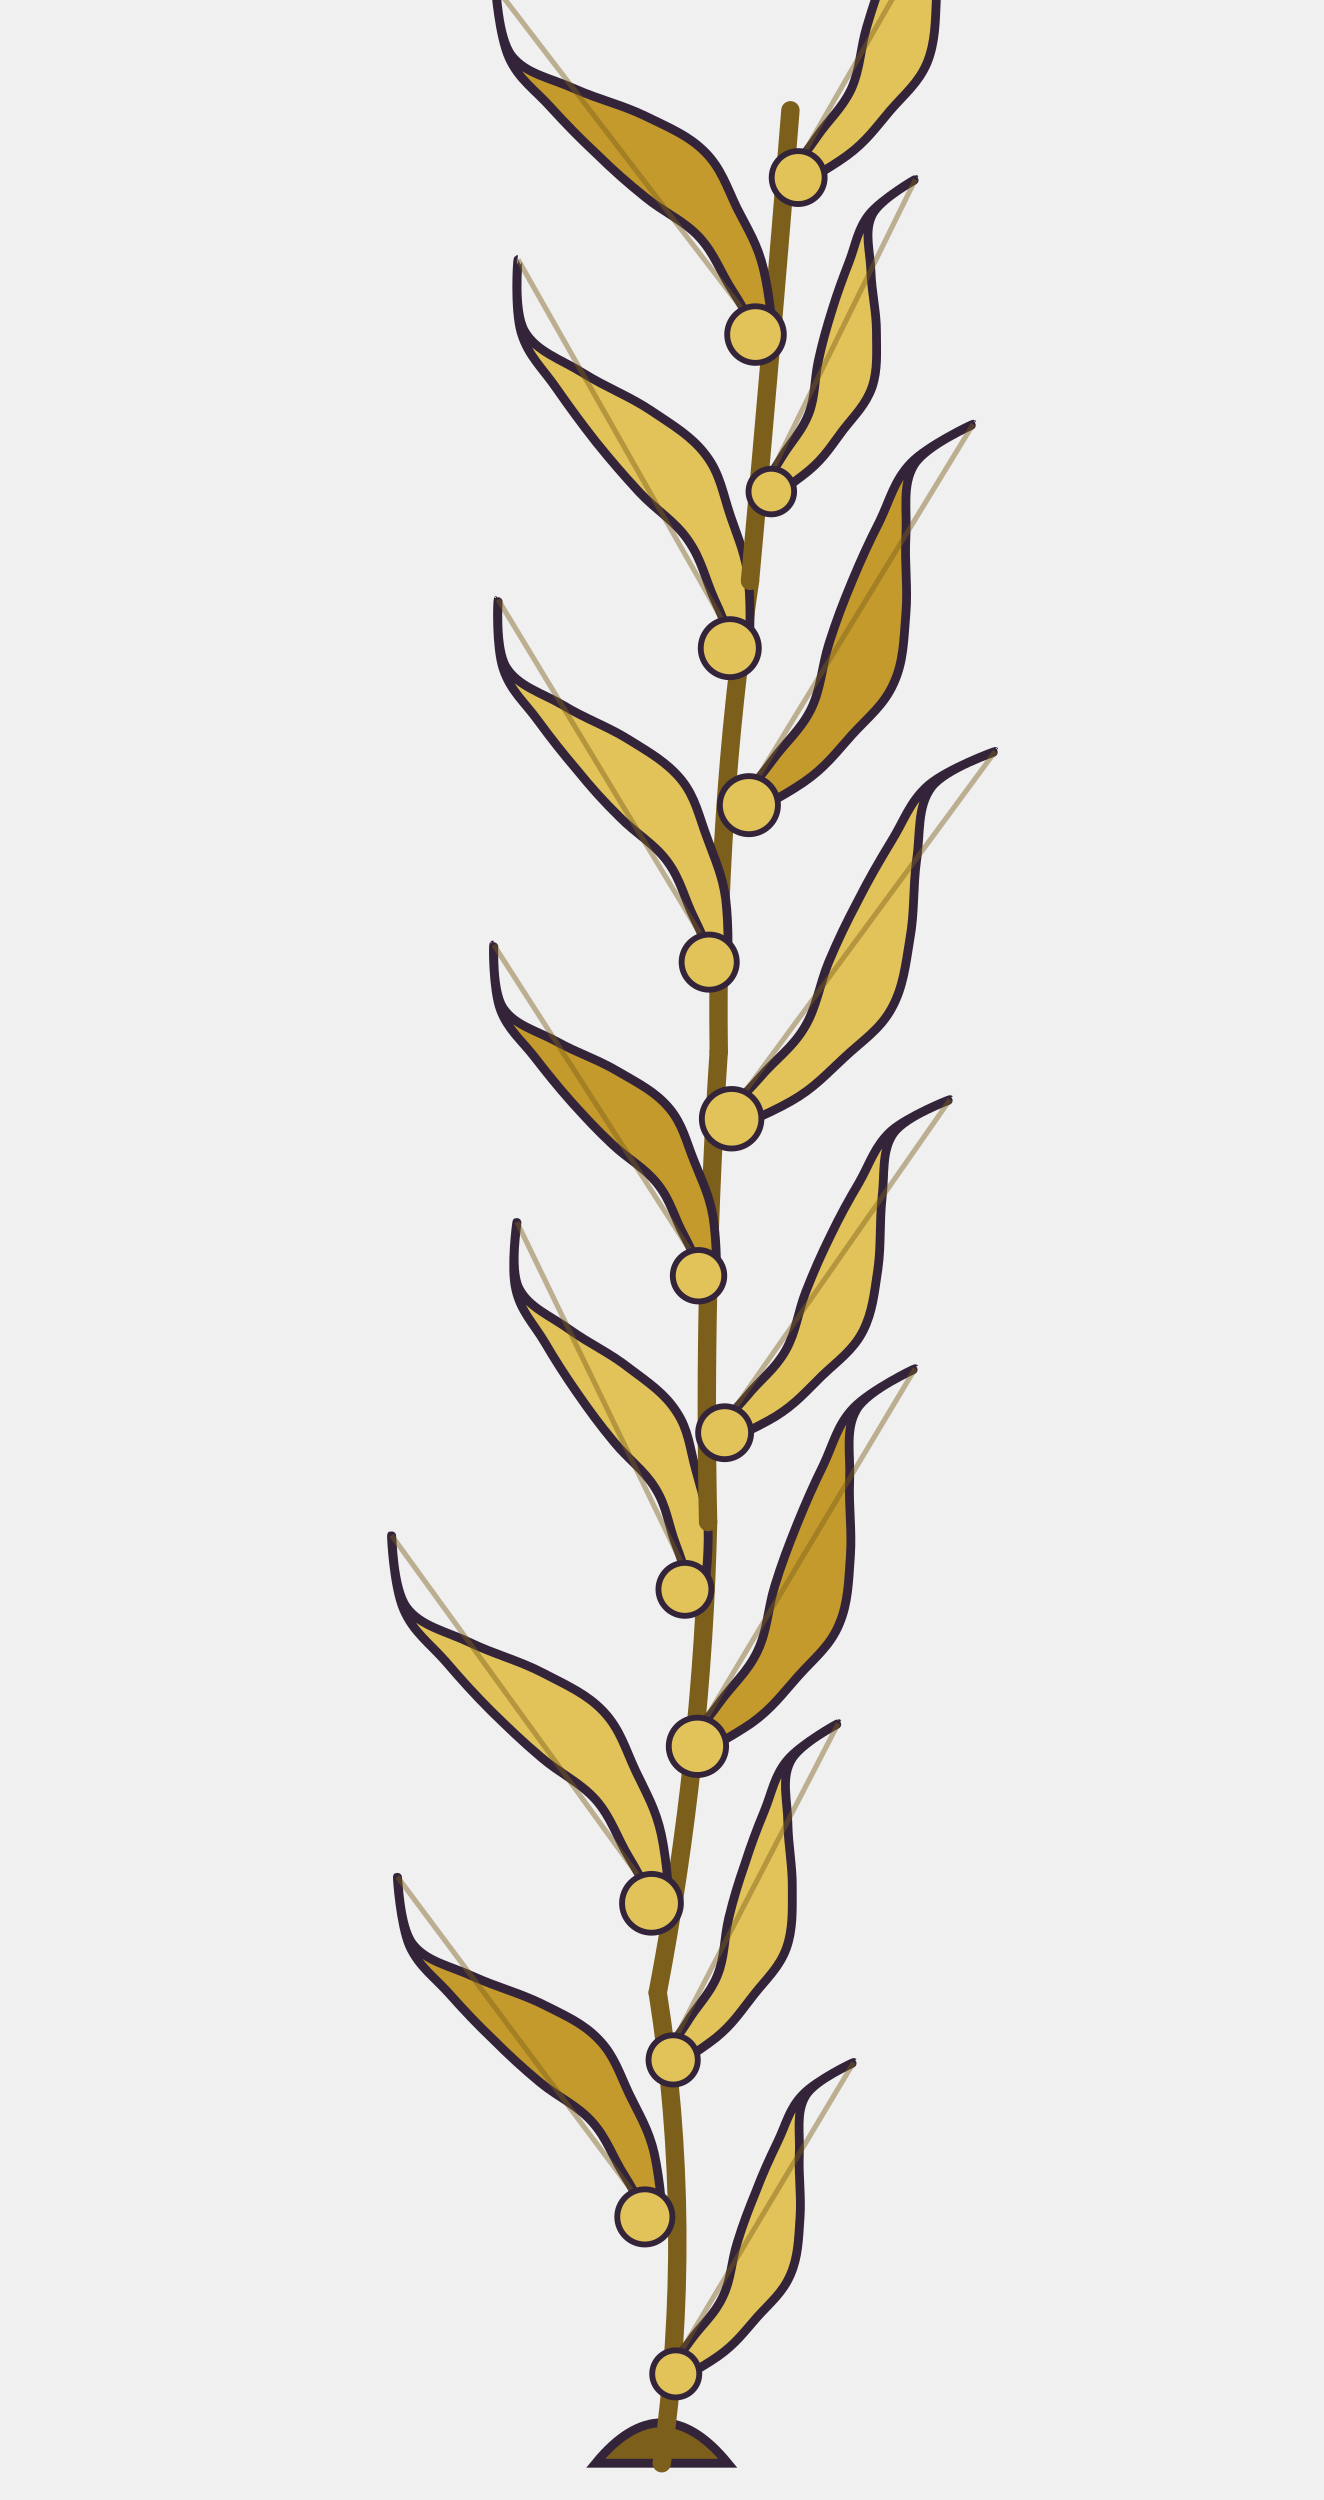
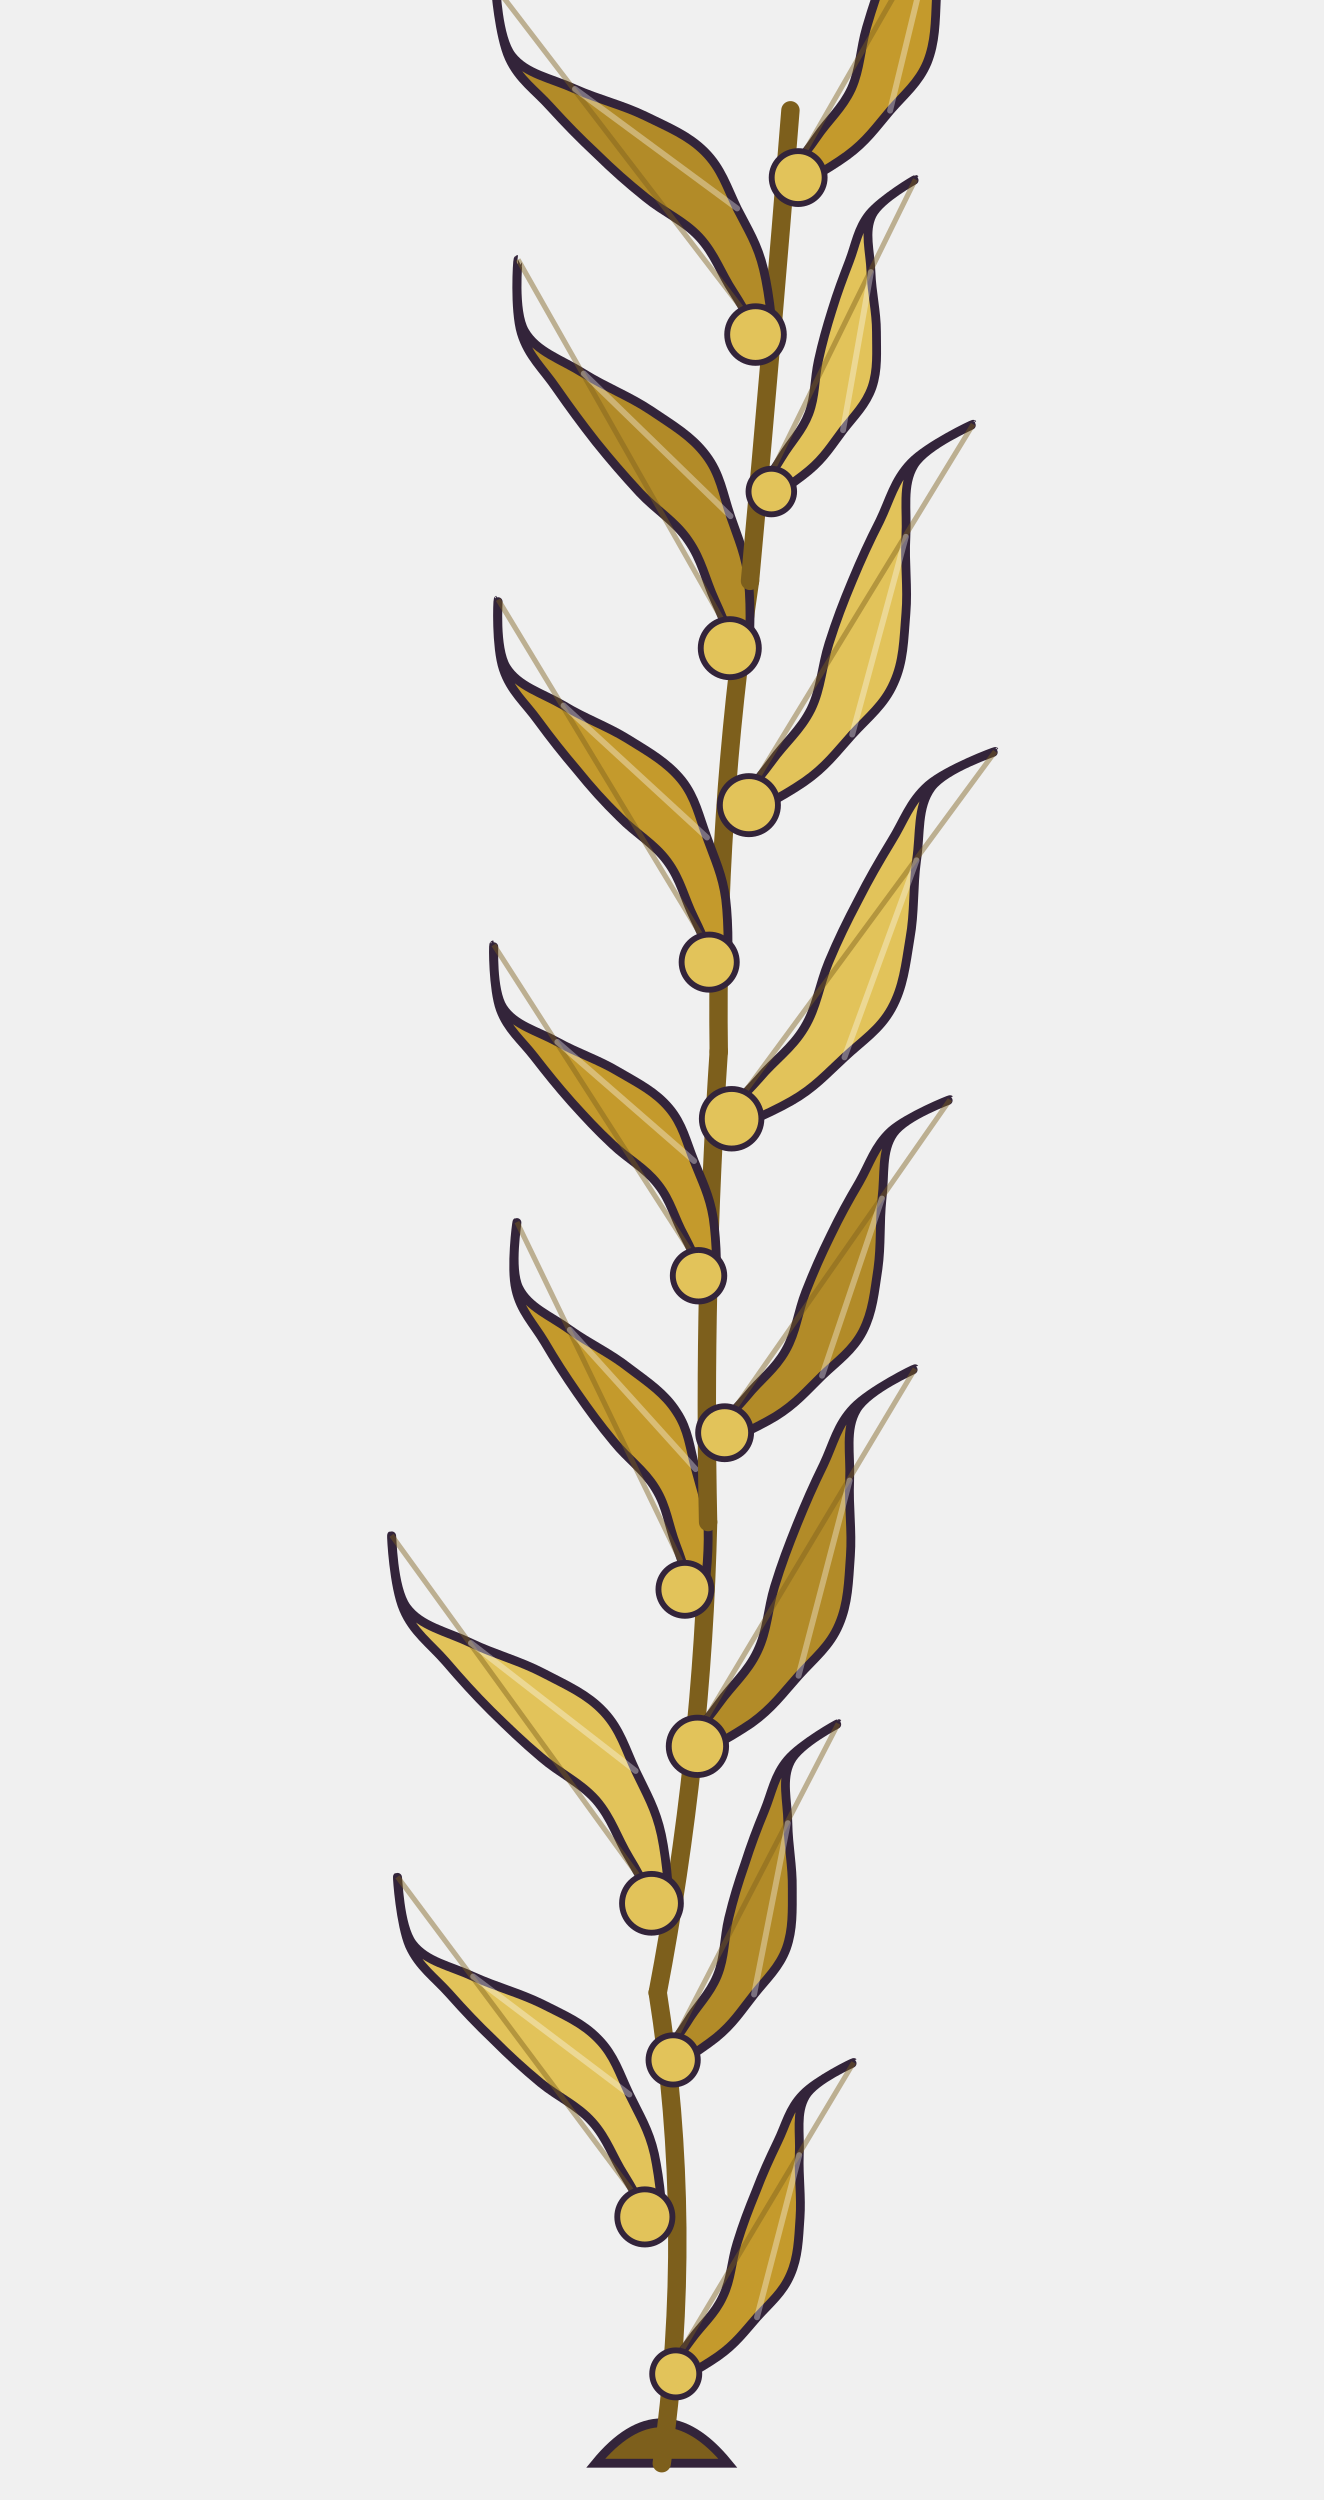
<svg xmlns="http://www.w3.org/2000/svg" class="ponor prop" viewBox="0 0 360 680" preserveAspectRatio="xMidYMax slice" data-pivot="180 670" role="img" aria-label="Chaluha">
  <defs />
  <g class="kelp" data-pivot="180 670">
    <path d="M162 670Q180 648 198 670Z" fill="#7d5f1c" stroke="#33243a" stroke-width="2.4" />
    <path d="M180 670Q189 606 178.9 542" fill="none" stroke="#7d5f1c" stroke-width="5" stroke-linecap="round" />
-     <path d="M179.8 648.7C181.1 649.5 190.6 644.2 195.3 640.9C200 637.6 202.4 634.3 205.9 630.3C209.5 626.3 212.9 623.6 215 618.7C217.1 613.9 217.2 609.1 217.6 603.3C218 597.4 217.2 592.1 217.4 586.2C217.7 580.2 216.4 574.7 219.1 570.1C221.7 565.6 232.3 561.1 232.2 561C232.1 560.9 222.1 565.8 218.4 569.7C214.6 573.6 213.8 577.9 211.5 582.6C209.2 587.4 207.5 591.1 205.6 596.1C203.6 601 202.1 604.9 200.5 610.1C198.9 615.2 198.9 620 196.6 624.7C194.4 629.5 191 632.2 187.9 636.5C184.9 640.8 178.5 647.9 179.8 648.7Z" fill="#e2c35a" stroke="#33243a" stroke-width="2.4" stroke-linejoin="round" />
+     <path d="M179.8 648.7C181.1 649.5 190.6 644.2 195.3 640.9C200 637.6 202.4 634.3 205.9 630.3C209.5 626.3 212.9 623.6 215 618.7C217.1 613.9 217.2 609.1 217.6 603.3C218 597.4 217.2 592.1 217.4 586.2C217.7 580.2 216.4 574.7 219.1 570.1C221.7 565.6 232.3 561.1 232.2 561C232.1 560.9 222.1 565.8 218.4 569.7C214.6 573.6 213.8 577.9 211.5 582.6C209.2 587.4 207.5 591.1 205.6 596.1C203.6 601 202.1 604.9 200.5 610.1C198.9 615.2 198.9 620 196.6 624.7C194.4 629.5 191 632.2 187.9 636.5C184.9 640.8 178.5 647.9 179.8 648.7Z" fill="#c49a2c" stroke="#33243a" stroke-width="2.4" stroke-linejoin="round" />
    <path d="M179.8 648.7L232.2 561" fill="none" stroke="#7d5f1c" stroke-width="1.4" opacity=".45" />
+     <path d="M205.9 630.3L217.4 586.2" fill="none" stroke="#ffffff" stroke-width="1.6" opacity=".35" stroke-linecap="round" />
    <circle cx="183.8" cy="645.7" r="6.4" fill="#e2c35a" stroke="#33243a" stroke-width="1.6" />
-     <path d="M179.4 606C180.9 604.9 179.4 592.4 178 585.9C176.5 579.3 173.9 575.3 171.2 569.7C168.5 564 167.1 559.1 162.8 554.7C158.5 550.2 153.4 548.1 147.3 545C141.1 542 135.1 540.5 128.7 537.6C122.4 534.7 115.9 533.6 112.2 528.7C108.5 523.8 108.3 510.4 108.1 510.5C108 510.6 108.9 523.5 111.4 529.3C114 535 118.2 537.8 122.3 542.4C126.4 547 129.7 550.5 134.2 554.8C138.6 559.2 142.2 562.5 147 566.5C151.9 570.5 157 572.6 161.1 577.2C165.2 581.8 166.6 586.7 169.9 591.8C173.2 597 178 607.1 179.4 606Z" fill="#c49a2c" stroke="#33243a" stroke-width="2.4" stroke-linejoin="round" />
+     <path d="M179.4 606C180.9 604.9 179.4 592.4 178 585.9C176.5 579.3 173.9 575.3 171.2 569.7C168.5 564 167.1 559.1 162.8 554.7C158.5 550.2 153.4 548.1 147.3 545C141.1 542 135.1 540.5 128.7 537.6C122.4 534.7 115.9 533.6 112.2 528.7C108.5 523.8 108.3 510.4 108.1 510.5C108 510.6 108.9 523.5 111.4 529.3C114 535 118.2 537.8 122.3 542.4C126.4 547 129.7 550.5 134.2 554.8C138.6 559.2 142.2 562.5 147 566.5C151.9 570.5 157 572.6 161.1 577.2C165.2 581.8 166.6 586.7 169.9 591.8C173.2 597 178 607.1 179.4 606Z" fill="#e2c35a" stroke="#33243a" stroke-width="2.4" stroke-linejoin="round" />
    <path d="M179.4 606L108.1 510.5" fill="none" stroke="#7d5f1c" stroke-width="1.4" opacity=".45" />
+     <path d="M171.2 569.7L128.7 537.6" fill="none" stroke="#ffffff" stroke-width="1.6" opacity=".35" stroke-linecap="round" />
    <circle cx="175.4" cy="603" r="7.5" fill="#e2c35a" stroke="#33243a" stroke-width="1.6" />
-     <path d="M179.1 563.3C180.5 564.1 190 558 194.7 554.3C199.4 550.5 201.6 546.9 205.1 542.5C208.5 538.2 212 535.1 213.9 529.9C215.7 524.8 215.5 519.8 215.5 513.7C215.6 507.6 214.4 502.1 214.3 495.9C214.2 489.7 212.5 484 215 479.1C217.4 474.2 228.2 468.8 228 468.8C227.9 468.7 217.8 474.4 214.2 478.7C210.6 483 210 487.5 207.9 492.6C205.8 497.7 204.3 501.7 202.6 507C200.8 512.2 199.5 516.4 198.2 521.8C196.9 527.3 197.2 532.3 195.1 537.4C193 542.5 189.6 545.5 186.8 550.2C183.9 554.8 177.6 562.6 179.1 563.3Z" fill="#e2c35a" stroke="#33243a" stroke-width="2.4" stroke-linejoin="round" />
+     <path d="M179.1 563.3C180.5 564.1 190 558 194.7 554.3C199.4 550.5 201.6 546.9 205.1 542.5C208.5 538.2 212 535.1 213.9 529.9C215.7 524.8 215.5 519.8 215.5 513.7C215.6 507.6 214.4 502.1 214.3 495.9C214.2 489.7 212.5 484 215 479.1C217.4 474.2 228.2 468.8 228 468.8C227.9 468.7 217.8 474.4 214.2 478.7C210.6 483 210 487.5 207.9 492.6C205.8 497.7 204.3 501.7 202.6 507C200.8 512.2 199.5 516.4 198.2 521.8C196.9 527.3 197.2 532.3 195.1 537.4C193 542.5 189.6 545.5 186.8 550.2C183.9 554.8 177.6 562.6 179.1 563.3Z" fill="#b28b28" stroke="#33243a" stroke-width="2.4" stroke-linejoin="round" />
    <path d="M179.1 563.3L228 468.8" fill="none" stroke="#7d5f1c" stroke-width="1.4" opacity=".45" />
+     <path d="M205.1 542.5L214.3 495.9" fill="none" stroke="#ffffff" stroke-width="1.6" opacity=".35" stroke-linecap="round" />
    <circle cx="183.1" cy="560.3" r="6.7" fill="#e2c35a" stroke="#33243a" stroke-width="1.6" />
    <g class="kelp-seg" data-pivot="178.9 542">
      <path d="M178.9 542Q191.1 478 192.6 414" fill="none" stroke="#7d5f1c" stroke-width="5" stroke-linecap="round" />
      <path d="M181.2 520.7C182.7 519.5 181.4 506.2 179.9 499.1C178.4 492.1 175.8 487.8 172.9 481.7C170.1 475.7 168.7 470.4 164.2 465.6C159.7 460.8 154.3 458.5 147.8 455.1C141.3 451.7 134.8 450.1 128.1 446.9C121.4 443.7 114.4 442.4 110.6 437.2C106.7 431.9 106.7 417.5 106.5 417.6C106.4 417.8 107.1 431.6 109.8 437.8C112.4 443.9 116.9 447 121.2 451.9C125.5 456.9 128.9 460.7 133.6 465.4C138.3 470 142 473.6 147.2 478C152.3 482.4 157.7 484.7 162.1 489.6C166.4 494.6 167.8 499.8 171.2 505.4C174.7 511 179.6 521.8 181.2 520.7Z" fill="#e2c35a" stroke="#33243a" stroke-width="2.4" stroke-linejoin="round" />
      <path d="M181.2 520.7L106.5 417.6" fill="none" stroke="#7d5f1c" stroke-width="1.4" opacity=".45" />
+       <path d="M172.9 481.7L128.1 446.9" fill="none" stroke="#ffffff" stroke-width="1.6" opacity=".35" stroke-linecap="round" />
      <circle cx="177.2" cy="517.7" r="8" fill="#e2c35a" stroke="#33243a" stroke-width="1.6" />
-       <path d="M185.7 478C187.3 479 198.7 472.6 204.4 468.7C210 464.7 212.9 460.6 217.2 455.8C221.5 451 225.7 447.8 228.2 441.9C230.7 436.1 230.8 430.3 231.3 423.3C231.8 416.2 230.8 409.9 231.1 402.7C231.4 395.5 229.8 388.8 233 383.4C236.2 377.9 249 372.4 248.9 372.3C248.7 372.2 236.7 378.2 232.2 382.9C227.7 387.6 226.7 392.7 224 398.4C221.2 404.1 219.2 408.7 216.8 414.6C214.4 420.6 212.6 425.3 210.7 431.5C208.8 437.7 208.8 443.4 206 449.2C203.3 454.9 199.2 458.2 195.5 463.4C191.9 468.5 184.1 477 185.7 478Z" fill="#c49a2c" stroke="#33243a" stroke-width="2.4" stroke-linejoin="round" />
+       <path d="M185.7 478C187.3 479 198.7 472.6 204.4 468.7C210 464.7 212.9 460.6 217.2 455.8C221.5 451 225.7 447.8 228.2 441.9C230.7 436.1 230.8 430.3 231.3 423.3C231.8 416.2 230.8 409.9 231.1 402.7C231.4 395.5 229.8 388.8 233 383.4C236.2 377.9 249 372.4 248.9 372.3C248.7 372.2 236.7 378.2 232.2 382.9C227.7 387.6 226.7 392.7 224 398.4C221.2 404.1 219.2 408.7 216.8 414.6C214.4 420.6 212.6 425.3 210.7 431.5C208.8 437.7 208.8 443.4 206 449.2C203.3 454.9 199.2 458.2 195.5 463.4C191.9 468.5 184.1 477 185.7 478Z" fill="#b28b28" stroke="#33243a" stroke-width="2.4" stroke-linejoin="round" />
      <path d="M185.7 478L248.9 372.3" fill="none" stroke="#7d5f1c" stroke-width="1.4" opacity=".45" />
+       <path d="M217.2 455.8L231.1 402.7" fill="none" stroke="#ffffff" stroke-width="1.6" opacity=".35" stroke-linecap="round" />
      <circle cx="189.7" cy="475" r="7.8" fill="#e2c35a" stroke="#33243a" stroke-width="1.6" />
-       <path d="M190.3 435.3C191.9 434.6 192.8 422.5 192.6 416.1C192.4 409.7 190.7 405.4 189.2 399.6C187.6 393.8 187.3 388.9 184 384C180.8 379 176.4 376.1 171.1 372.1C165.9 368 160.5 365.6 155 361.7C149.6 357.8 143.7 355.6 141.1 350.3C138.5 345 140.8 332.3 140.6 332.4C140.5 332.5 138.9 344.8 140.3 350.7C141.6 356.6 145.1 360 148.1 365C151.1 370.1 153.6 374 157 378.9C160.4 383.8 163.1 387.5 167 392.2C170.8 396.9 175.2 399.8 178.3 404.9C181.4 409.9 181.8 414.8 183.9 420.3C186.1 425.8 188.7 436.1 190.3 435.3Z" fill="#e2c35a" stroke="#33243a" stroke-width="2.4" stroke-linejoin="round" />
+       <path d="M190.3 435.3C191.9 434.6 192.8 422.5 192.6 416.1C192.4 409.7 190.7 405.4 189.2 399.6C187.6 393.8 187.3 388.9 184 384C180.8 379 176.4 376.1 171.1 372.1C165.9 368 160.5 365.6 155 361.7C149.6 357.8 143.7 355.6 141.1 350.3C138.5 345 140.8 332.3 140.6 332.4C140.5 332.5 138.9 344.8 140.3 350.7C141.6 356.6 145.1 360 148.1 365C151.1 370.1 153.6 374 157 378.9C160.4 383.8 163.1 387.5 167 392.2C170.8 396.9 175.2 399.8 178.3 404.9C181.4 409.9 181.8 414.8 183.9 420.3C186.1 425.8 188.7 436.1 190.3 435.3Z" fill="#c49a2c" stroke="#33243a" stroke-width="2.4" stroke-linejoin="round" />
      <path d="M190.3 435.3L140.6 332.4" fill="none" stroke="#7d5f1c" stroke-width="1.4" opacity=".45" />
+       <path d="M189.2 399.6L155 361.7" fill="none" stroke="#ffffff" stroke-width="1.6" opacity=".35" stroke-linecap="round" />
      <circle cx="186.3" cy="432.3" r="7.2" fill="#e2c35a" stroke="#33243a" stroke-width="1.6" />
      <g class="kelp-seg" data-pivot="192.6 414">
        <path d="M192.6 414Q191.2 350 195.5 286" fill="none" stroke="#7d5f1c" stroke-width="5" stroke-linecap="round" />
-         <path d="M193.1 392.7C194.5 393.7 205.4 388.6 210.9 385.3C216.4 381.9 219.3 378.4 223.6 374.2C227.9 370.1 232 367.3 234.7 362.1C237.4 356.8 237.8 351.6 238.8 345.1C239.7 338.6 239.2 332.6 239.9 326C240.7 319.4 239.7 313.1 243 308.3C246.4 303.4 258.5 299.2 258.4 299.1C258.3 299 246.8 303.7 242.3 307.7C237.9 311.8 236.6 316.5 233.7 321.6C230.7 326.7 228.5 330.7 225.9 336.1C223.3 341.4 221.4 345.7 219.2 351.3C217 356.9 216.6 362.2 213.7 367.3C210.8 372.5 206.8 375.2 203.1 379.8C199.3 384.3 191.7 391.7 193.1 392.7Z" fill="#e2c35a" stroke="#33243a" stroke-width="2.4" stroke-linejoin="round" />
+         <path d="M193.1 392.7C194.5 393.7 205.4 388.6 210.9 385.3C216.4 381.9 219.3 378.4 223.6 374.2C227.9 370.1 232 367.3 234.7 362.1C237.4 356.8 237.8 351.6 238.8 345.1C239.7 338.6 239.2 332.6 239.9 326C240.7 319.4 239.7 313.1 243 308.3C246.4 303.4 258.5 299.2 258.4 299.1C258.3 299 246.8 303.7 242.3 307.7C237.9 311.8 236.6 316.5 233.7 321.6C230.7 326.7 228.5 330.7 225.9 336.1C223.3 341.4 221.4 345.7 219.2 351.3C217 356.9 216.6 362.2 213.7 367.3C210.8 372.5 206.8 375.2 203.1 379.8C199.3 384.3 191.7 391.7 193.1 392.7Z" fill="#b28b28" stroke="#33243a" stroke-width="2.4" stroke-linejoin="round" />
        <path d="M193.1 392.7L258.4 299.1" fill="none" stroke="#7d5f1c" stroke-width="1.4" opacity=".45" />
+         <path d="M223.6 374.2L239.9 326" fill="none" stroke="#ffffff" stroke-width="1.6" opacity=".35" stroke-linecap="round" />
        <circle cx="197.1" cy="389.7" r="7.2" fill="#e2c35a" stroke="#33243a" stroke-width="1.6" />
        <path d="M194 350C195.4 349.1 194.9 337.4 194 331.3C193 325.1 190.9 321.2 188.8 315.8C186.6 310.4 185.7 305.8 182 301.4C178.3 297 173.7 294.7 168.2 291.5C162.7 288.2 157.2 286.5 151.6 283.4C145.9 280.3 139.9 278.9 136.8 274.1C133.7 269.3 134.4 256.9 134.3 257C134.1 257 134.1 269.1 136.1 274.6C138.1 280 141.8 282.9 145.3 287.4C148.8 291.9 151.6 295.4 155.4 299.7C159.3 304 162.3 307.3 166.6 311.3C170.8 315.3 175.4 317.6 178.9 322.1C182.5 326.6 183.4 331.3 186.2 336.3C188.9 341.3 192.6 350.9 194 350Z" fill="#c49a2c" stroke="#33243a" stroke-width="2.4" stroke-linejoin="round" />
        <path d="M194 350L134.3 257" fill="none" stroke="#7d5f1c" stroke-width="1.4" opacity=".45" />
+         <path d="M188.8 315.8L151.6 283.4" fill="none" stroke="#ffffff" stroke-width="1.6" opacity=".35" stroke-linecap="round" />
        <circle cx="190" cy="347" r="7" fill="#e2c35a" stroke="#33243a" stroke-width="1.6" />
        <path d="M195 307.3C196.6 308.5 208.9 303.1 215.2 299.5C221.4 296 224.8 292.1 229.7 287.6C234.6 283 239.3 280.1 242.5 274.3C245.7 268.5 246.3 262.6 247.5 255.3C248.8 248.1 248.3 241.4 249.3 234C250.4 226.6 249.4 219.6 253.3 214.2C257.2 208.9 270.9 204.5 270.7 204.4C270.6 204.3 257.6 209.2 252.5 213.6C247.4 218.1 245.9 223.3 242.4 228.9C239 234.5 236.4 239 233.4 244.9C230.3 250.8 228 255.5 225.4 261.7C222.8 268 222.2 273.9 218.8 279.5C215.4 285.2 210.8 288.2 206.6 293.2C202.3 298.2 193.4 306.2 195 307.3Z" fill="#e2c35a" stroke="#33243a" stroke-width="2.4" stroke-linejoin="round" />
        <path d="M195 307.3L270.7 204.4" fill="none" stroke="#7d5f1c" stroke-width="1.4" opacity=".45" />
+         <path d="M229.7 287.6L249.3 234" fill="none" stroke="#ffffff" stroke-width="1.6" opacity=".35" stroke-linecap="round" />
        <circle cx="199" cy="304.3" r="8.1" fill="#e2c35a" stroke="#33243a" stroke-width="1.6" />
        <g class="kelp-seg" data-pivot="195.5 286">
          <path d="M195.5 286Q194.6 222 204 158" fill="none" stroke="#7d5f1c" stroke-width="5" stroke-linecap="round" />
-           <path d="M196.9 264.7C198.4 263.7 198.2 251.2 197.4 244.6C196.5 237.9 194.4 233.7 192.3 227.8C190.1 222 189.2 217 185.4 212.2C181.5 207.4 176.7 204.7 170.9 201.1C165.1 197.5 159.2 195.5 153.3 191.9C147.3 188.4 140.9 186.7 137.7 181.5C134.5 176.3 135.6 163 135.5 163.1C135.3 163.2 134.9 176.1 136.9 182C138.9 188 142.8 191.1 146.4 196.1C150 201 153 204.8 157 209.5C160.9 214.3 164.1 217.9 168.6 222.3C173 226.8 177.9 229.4 181.5 234.3C185.2 239.3 186.1 244.3 188.8 249.7C191.6 255.2 195.4 265.6 196.9 264.7Z" fill="#e2c35a" stroke="#33243a" stroke-width="2.4" stroke-linejoin="round" />
+           <path d="M196.9 264.7C198.4 263.7 198.2 251.2 197.4 244.6C196.5 237.9 194.4 233.7 192.3 227.8C190.1 222 189.2 217 185.4 212.2C181.5 207.4 176.7 204.7 170.9 201.1C165.1 197.5 159.2 195.5 153.3 191.9C147.3 188.4 140.9 186.7 137.7 181.5C134.5 176.3 135.6 163 135.5 163.1C135.3 163.2 134.9 176.1 136.9 182C138.9 188 142.8 191.1 146.4 196.1C150 201 153 204.8 157 209.5C160.9 214.3 164.1 217.9 168.6 222.3C173 226.8 177.9 229.4 181.5 234.3C185.2 239.3 186.1 244.3 188.8 249.7C191.6 255.2 195.4 265.6 196.9 264.7Z" fill="#c49a2c" stroke="#33243a" stroke-width="2.4" stroke-linejoin="round" />
          <path d="M196.9 264.7L135.5 163.1" fill="none" stroke="#7d5f1c" stroke-width="1.4" opacity=".45" />
+           <path d="M192.3 227.8L153.3 191.9" fill="none" stroke="#ffffff" stroke-width="1.6" opacity=".35" stroke-linecap="round" />
          <circle cx="192.9" cy="261.7" r="7.5" fill="#e2c35a" stroke="#33243a" stroke-width="1.6" />
-           <path d="M199.7 222C201.3 223 212.9 216.7 218.7 212.7C224.5 208.7 227.4 204.7 231.8 199.8C236.2 195 240.5 191.7 243.1 185.8C245.8 179.9 245.8 174.1 246.4 166.9C247 159.8 246 153.3 246.4 146C246.8 138.7 245.3 132 248.6 126.5C251.9 121 264.9 115.5 264.7 115.4C264.6 115.3 252.3 121.2 247.8 125.9C243.2 130.7 242.1 135.9 239.3 141.7C236.4 147.4 234.3 152 231.8 158C229.3 164 227.5 168.7 225.5 175C223.5 181.3 223.4 187.1 220.6 192.9C217.7 198.7 213.5 202 209.8 207.2C206 212.5 198.1 221 199.7 222Z" fill="#c49a2c" stroke="#33243a" stroke-width="2.4" stroke-linejoin="round" />
+           <path d="M199.7 222C201.3 223 212.9 216.7 218.7 212.7C224.5 208.7 227.4 204.7 231.8 199.8C236.2 195 240.5 191.7 243.1 185.8C245.8 179.9 245.8 174.1 246.4 166.9C247 159.8 246 153.3 246.4 146C246.8 138.7 245.3 132 248.6 126.5C251.9 121 264.9 115.5 264.7 115.4C264.6 115.3 252.3 121.2 247.8 125.9C243.2 130.7 242.1 135.9 239.3 141.7C236.4 147.4 234.3 152 231.8 158C229.3 164 227.5 168.7 225.5 175C223.5 181.3 223.4 187.1 220.6 192.9C217.7 198.7 213.5 202 209.8 207.2C206 212.5 198.1 221 199.7 222Z" fill="#e2c35a" stroke="#33243a" stroke-width="2.4" stroke-linejoin="round" />
          <path d="M199.7 222L264.7 115.4" fill="none" stroke="#7d5f1c" stroke-width="1.4" opacity=".45" />
+           <path d="M231.8 199.8L246.4 146" fill="none" stroke="#ffffff" stroke-width="1.6" opacity=".35" stroke-linecap="round" />
          <circle cx="203.7" cy="219" r="7.9" fill="#e2c35a" stroke="#33243a" stroke-width="1.6" />
-           <path d="M202.5 179.3C204.2 178.4 204.3 165.2 203.6 158.2C203 151.2 200.8 146.6 198.7 140.4C196.6 134.2 195.9 128.9 192 123.8C188.1 118.6 183 115.7 177.1 111.7C171.1 107.7 164.9 105.4 158.8 101.6C152.6 97.7 145.9 95.7 142.7 90.1C139.5 84.6 141 70.6 140.9 70.6C140.7 70.7 139.9 84.3 141.8 90.6C143.7 96.9 147.8 100.4 151.4 105.7C155.1 111 158.1 115.1 162.1 120.2C166.2 125.3 169.5 129.1 174 134C178.5 138.8 183.6 141.7 187.2 147C190.9 152.3 191.8 157.5 194.5 163.4C197.3 169.2 200.9 180.3 202.5 179.3Z" fill="#e2c35a" stroke="#33243a" stroke-width="2.4" stroke-linejoin="round" />
+           <path d="M202.5 179.3C204.2 178.4 204.3 165.2 203.6 158.2C203 151.2 200.8 146.6 198.7 140.4C196.6 134.2 195.9 128.9 192 123.8C188.1 118.6 183 115.7 177.1 111.7C171.1 107.7 164.9 105.4 158.8 101.6C152.6 97.7 145.9 95.7 142.7 90.1C139.5 84.6 141 70.6 140.9 70.6C140.7 70.7 139.9 84.3 141.8 90.6C143.7 96.9 147.8 100.4 151.4 105.7C155.1 111 158.1 115.1 162.1 120.2C166.2 125.3 169.5 129.1 174 134C178.5 138.8 183.6 141.7 187.2 147C190.9 152.3 191.8 157.5 194.5 163.4C197.3 169.2 200.9 180.3 202.5 179.3Z" fill="#b28b28" stroke="#33243a" stroke-width="2.4" stroke-linejoin="round" />
          <path d="M202.5 179.3L140.9 70.6" fill="none" stroke="#7d5f1c" stroke-width="1.4" opacity=".45" />
+           <path d="M198.7 140.4L158.8 101.6" fill="none" stroke="#ffffff" stroke-width="1.6" opacity=".35" stroke-linecap="round" />
          <circle cx="198.5" cy="176.3" r="7.9" fill="#e2c35a" stroke="#33243a" stroke-width="1.6" />
          <g class="kelp-seg" data-pivot="204 158">
            <path d="M204 158Q209.9 94 215 30" fill="none" stroke="#7d5f1c" stroke-width="5" stroke-linecap="round" />
            <path d="M205.8 136.7C207.1 137.3 215.7 131.6 220 128C224.2 124.5 226.2 121.1 229.3 117C232.4 113 235.5 110.1 237.2 105.3C238.8 100.5 238.4 96 238.4 90.3C238.4 84.7 237.1 79.7 236.9 74C236.7 68.3 235 63.1 237.2 58.5C239.4 54 249.2 48.8 249 48.8C248.9 48.7 239.8 54.2 236.5 58.2C233.3 62.2 232.8 66.4 231 71.1C229.2 75.8 227.8 79.5 226.3 84.4C224.8 89.2 223.7 93.1 222.6 98.1C221.5 103.2 221.8 107.7 220 112.5C218.2 117.2 215.2 120.1 212.6 124.4C210 128.8 204.5 136 205.8 136.7Z" fill="#e2c35a" stroke="#33243a" stroke-width="2.4" stroke-linejoin="round" />
            <path d="M205.8 136.7L249 48.8" fill="none" stroke="#7d5f1c" stroke-width="1.4" opacity=".45" />
+             <path d="M229.3 117L236.9 74" fill="none" stroke="#ffffff" stroke-width="1.6" opacity=".35" stroke-linecap="round" />
            <circle cx="209.8" cy="133.7" r="6.2" fill="#e2c35a" stroke="#33243a" stroke-width="1.6" />
-             <path d="M209.5 94C210.9 92.9 209.3 80 207.7 73.3C206.1 66.5 203.4 62.4 200.5 56.7C197.7 50.9 196.2 45.8 191.7 41.3C187.2 36.8 181.9 34.7 175.6 31.6C169.2 28.5 162.9 27.1 156.4 24.2C149.8 21.2 143.1 20.2 139.2 15.2C135.3 10.2 135 -3.6 134.8 -3.5C134.7 -3.4 135.8 9.9 138.5 15.8C141.2 21.7 145.6 24.5 149.8 29.2C154.1 33.9 157.5 37.4 162.2 41.8C166.8 46.3 170.5 49.6 175.6 53.7C180.6 57.8 185.9 59.9 190.2 64.5C194.5 69.2 196 74.2 199.5 79.5C203 84.8 208 95.1 209.5 94Z" fill="#c49a2c" stroke="#33243a" stroke-width="2.4" stroke-linejoin="round" />
+             <path d="M209.5 94C210.9 92.9 209.3 80 207.7 73.3C206.1 66.5 203.4 62.4 200.5 56.7C197.7 50.9 196.2 45.8 191.7 41.3C187.2 36.8 181.9 34.7 175.6 31.6C169.2 28.5 162.9 27.1 156.4 24.2C149.8 21.2 143.1 20.2 139.2 15.2C135.3 10.2 135 -3.6 134.8 -3.5C134.7 -3.4 135.8 9.9 138.5 15.8C141.2 21.7 145.6 24.5 149.8 29.2C154.1 33.9 157.5 37.4 162.2 41.8C166.8 46.3 170.5 49.6 175.6 53.7C180.6 57.8 185.9 59.9 190.2 64.5C194.5 69.2 196 74.2 199.5 79.5C203 84.8 208 95.1 209.5 94Z" fill="#b28b28" stroke="#33243a" stroke-width="2.4" stroke-linejoin="round" />
            <path d="M209.5 94L134.8 -3.5" fill="none" stroke="#7d5f1c" stroke-width="1.4" opacity=".45" />
+             <path d="M200.5 56.7L156.4 24.2" fill="none" stroke="#ffffff" stroke-width="1.6" opacity=".35" stroke-linecap="round" />
            <circle cx="205.5" cy="91" r="7.7" fill="#e2c35a" stroke="#33243a" stroke-width="1.6" />
-             <path d="M213.1 51.3C214.6 52.2 225.2 46.1 230.4 42.3C235.6 38.5 238.2 34.7 242.1 30.1C246 25.6 249.9 22.5 252.2 17C254.4 11.5 254.4 6.1 254.7 -0.5C255.1 -7.1 254 -13 254.2 -19.7C254.4 -26.4 252.8 -32.6 255.7 -37.7C258.6 -42.9 270.4 -48.2 270.3 -48.3C270.1 -48.4 259 -42.6 254.9 -38.2C250.8 -33.7 250 -28.9 247.5 -23.5C245 -18.2 243.2 -13.9 241 -8.3C238.9 -2.7 237.4 1.7 235.7 7.5C234 13.3 234 18.7 231.6 24.1C229.1 29.5 225.3 32.6 222 37.5C218.7 42.4 211.6 50.5 213.1 51.3Z" fill="#e2c35a" stroke="#33243a" stroke-width="2.4" stroke-linejoin="round" />
+             <path d="M213.1 51.3C214.6 52.2 225.2 46.1 230.4 42.3C235.6 38.5 238.2 34.7 242.1 30.1C246 25.6 249.9 22.5 252.2 17C254.4 11.5 254.4 6.1 254.7 -0.5C255.1 -7.1 254 -13 254.2 -19.7C254.4 -26.4 252.8 -32.6 255.7 -37.7C258.6 -42.9 270.4 -48.2 270.3 -48.3C270.1 -48.4 259 -42.6 254.9 -38.2C250.8 -33.7 250 -28.9 247.5 -23.5C245 -18.2 243.2 -13.9 241 -8.3C238.9 -2.7 237.4 1.7 235.7 7.5C234 13.3 234 18.7 231.6 24.1C229.1 29.5 225.3 32.6 222 37.5C218.7 42.4 211.6 50.5 213.1 51.3Z" fill="#c49a2c" stroke="#33243a" stroke-width="2.4" stroke-linejoin="round" />
            <path d="M213.1 51.3L270.3 -48.3" fill="none" stroke="#7d5f1c" stroke-width="1.4" opacity=".45" />
+             <path d="M242.1 30.1L254.2 -19.7" fill="none" stroke="#ffffff" stroke-width="1.6" opacity=".35" stroke-linecap="round" />
            <circle cx="217.1" cy="48.3" r="7.2" fill="#e2c35a" stroke="#33243a" stroke-width="1.6" />
          </g>
        </g>
      </g>
    </g>
  </g>
</svg>
